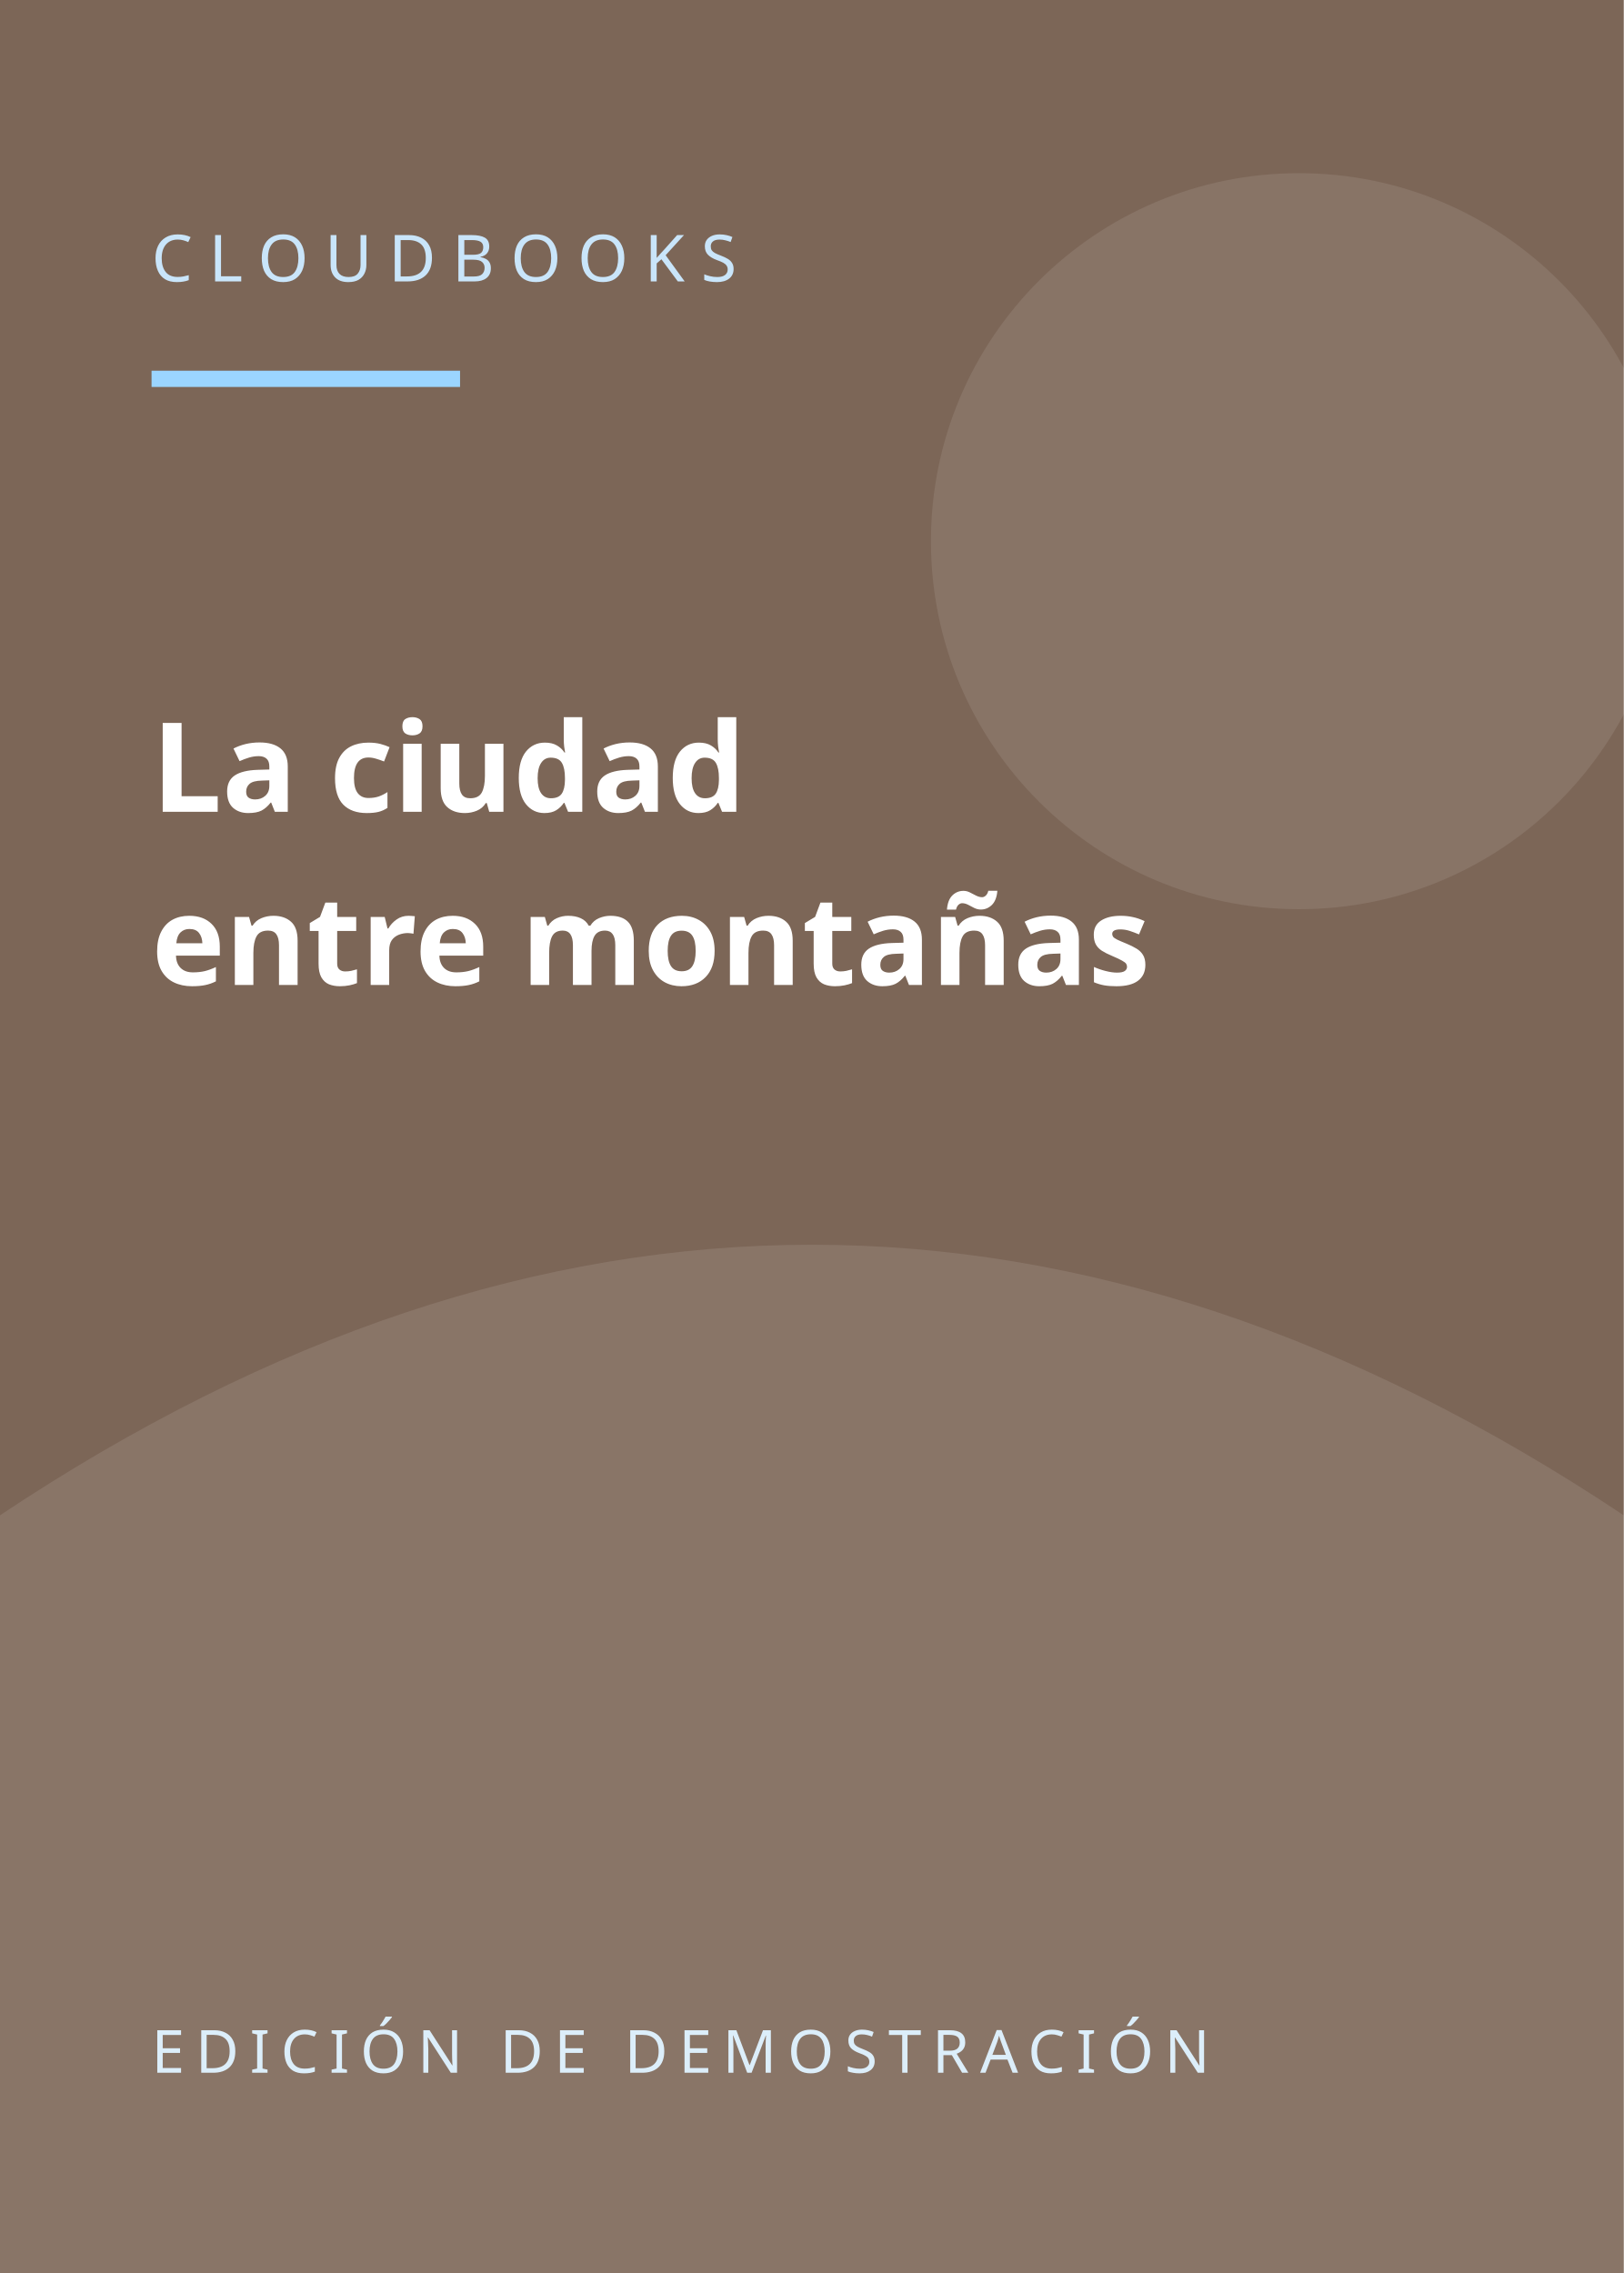
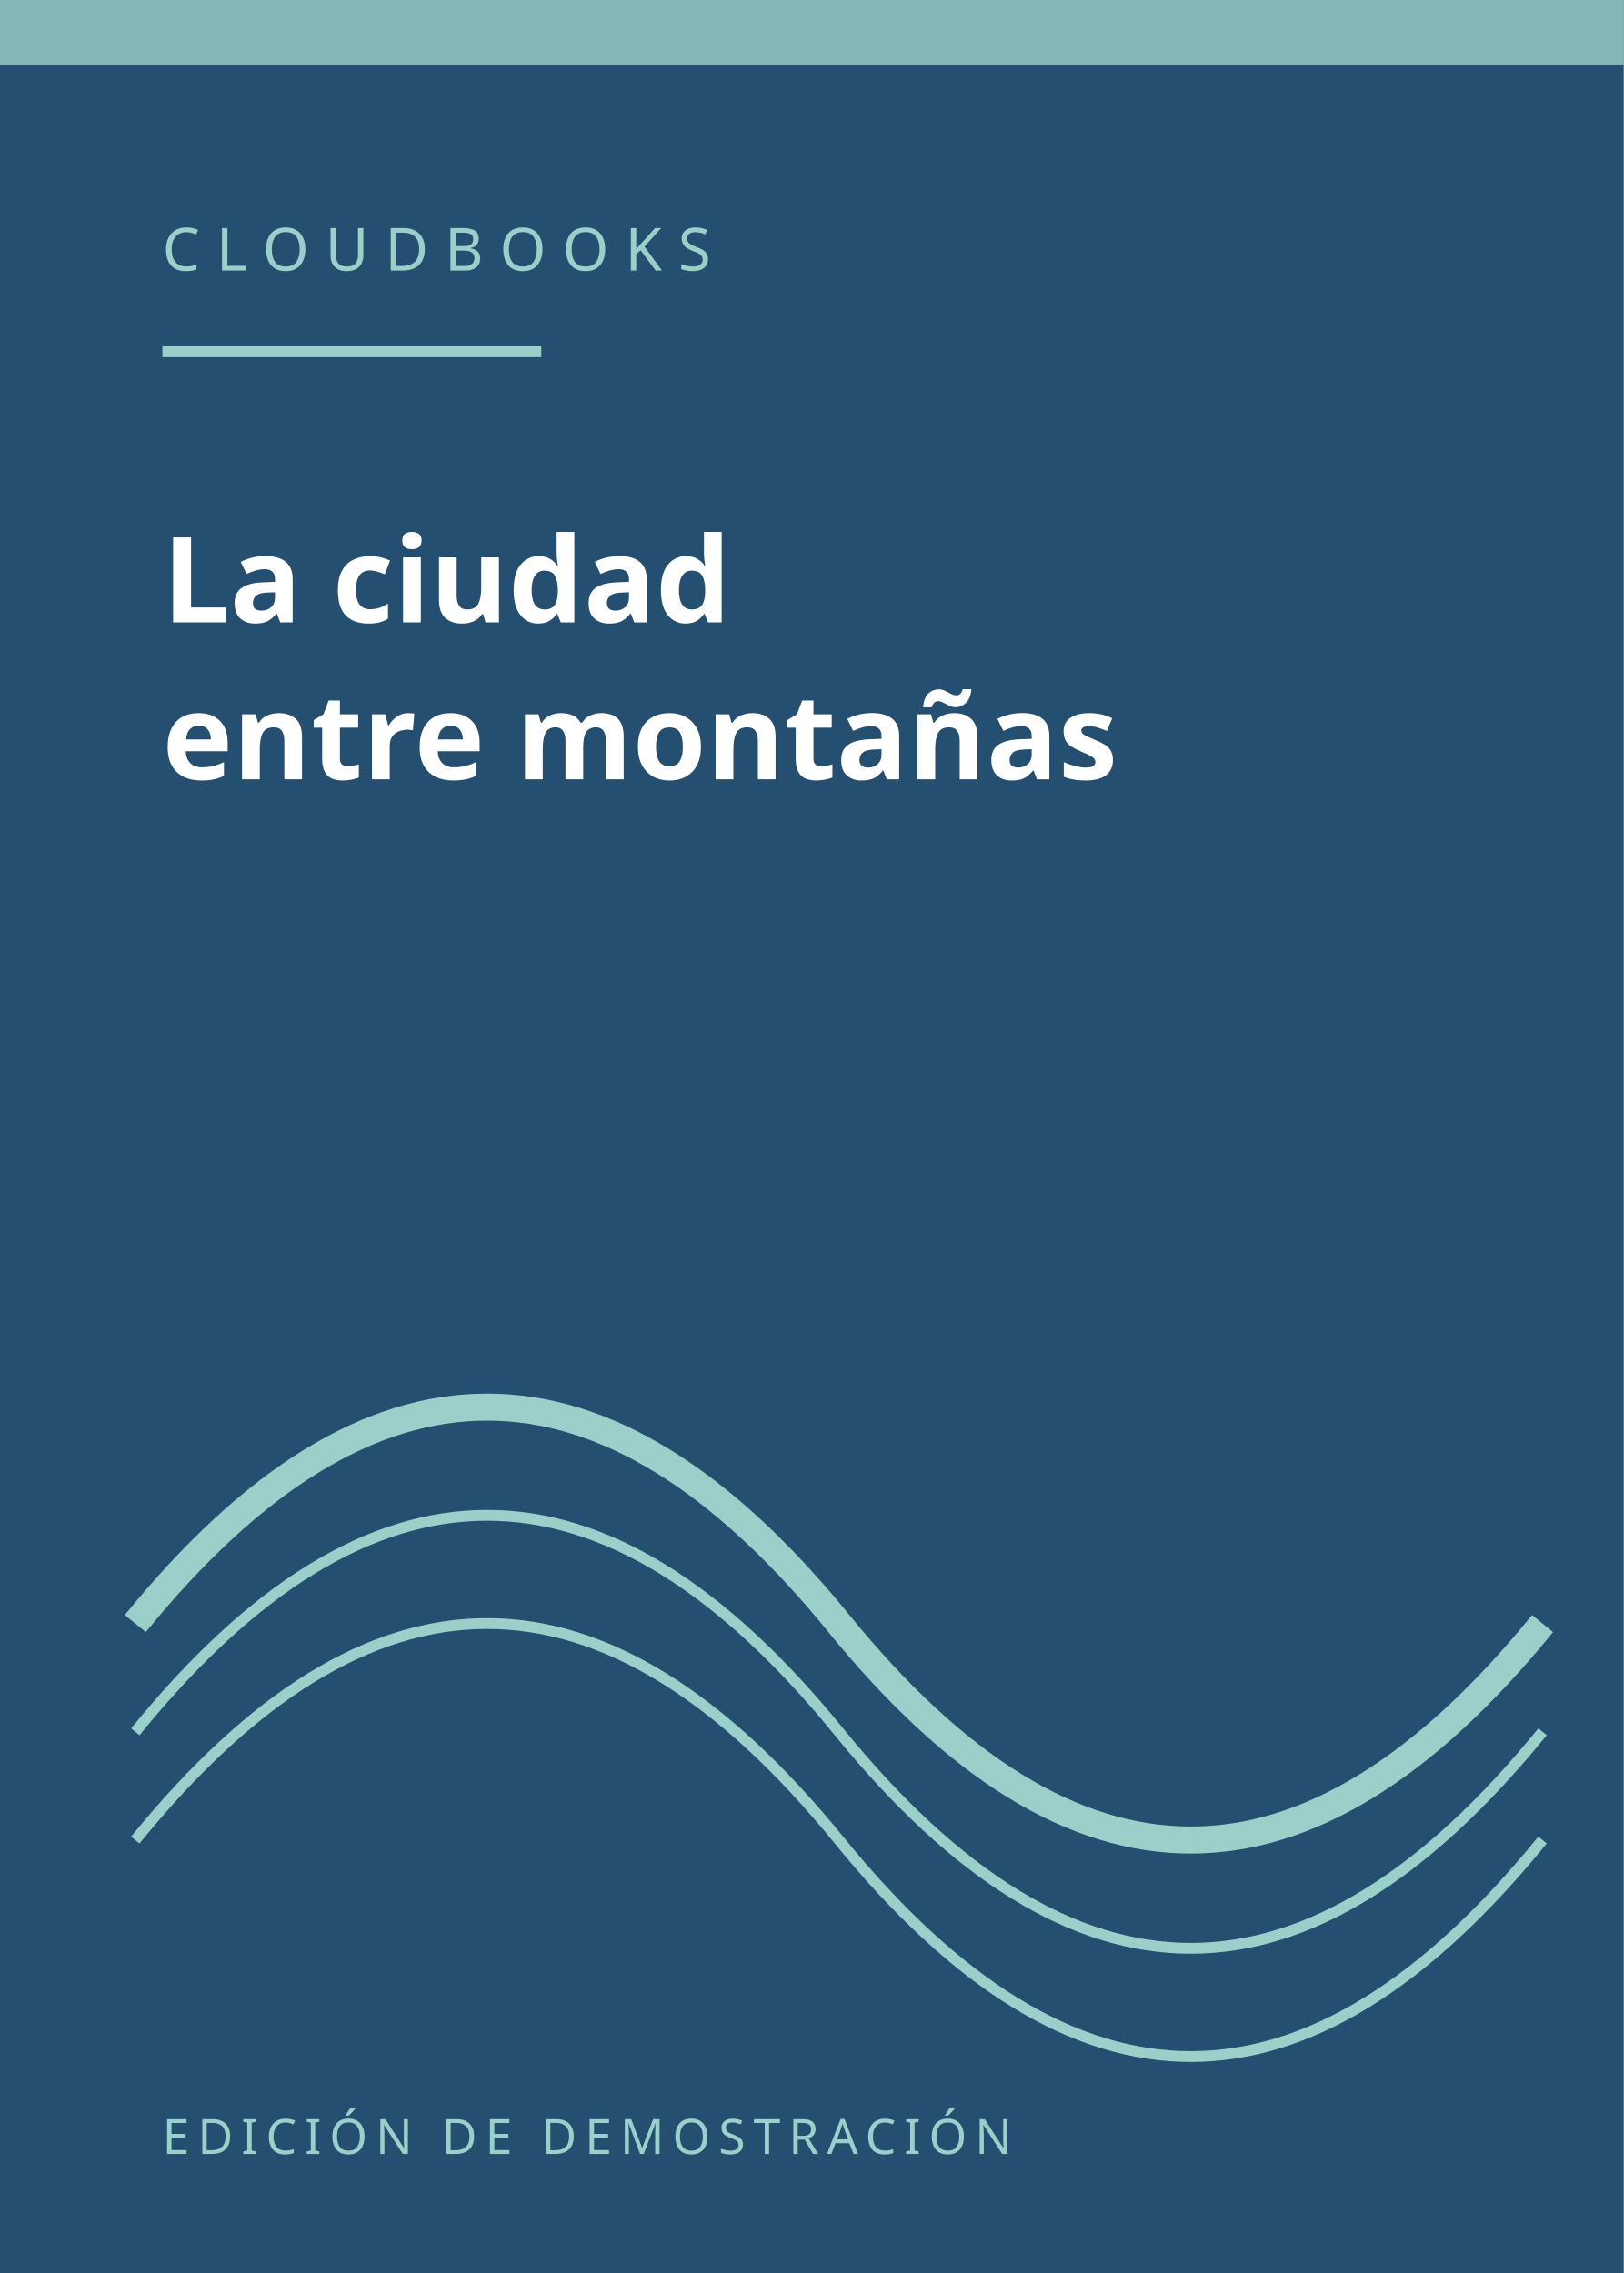
<svg xmlns="http://www.w3.org/2000/svg" viewBox="0 0 300 420" role="img" aria-label="Portada de La ciudad entre montañas">
-   <rect width="300" height="420" fill="#7c6657" />
-   <path d="M0 280 Q150 180 300 280 V420 H0Z" fill="#ffffff" opacity=".10" />
-   <circle cx="240" cy="100" r="68" fill="#fff" opacity=".09" />
-   <text x="28" y="52" fill="#c9e5fa" font-family="sans-serif" font-size="12" letter-spacing="3">CLOUDBOOKS</text>
-   <path d="M28 70 H85" stroke="#9bd5ff" stroke-width="3" />
-   <text x="28" y="150" fill="white" font-family="sans-serif" font-size="23" font-weight="bold">
-     <tspan x="28">La ciudad</tspan>
-     <tspan x="28" dy="32">entre montañas</tspan>
+   <rect width="300" height="420" fill="#244f70" />
+   <path d="M0 0 H300 V12 H0Z" fill="#9ad0c9" opacity=".8" />
+   <text x="30" y="50" fill="#9ad0c9" font-family="sans-serif" font-size="11" letter-spacing="3">CLOUDBOOKS</text>
+   <path d="M30 65 H100" stroke="#9ad0c9" stroke-width="2" />
+   <text x="30" y="115" fill="white" font-family="sans-serif" font-size="22" font-weight="bold">
+     <tspan x="30" dy="0">La ciudad</tspan>
+     <tspan x="30" dy="29">entre montañas</tspan>
  </text>
-   <text x="28" y="383" fill="#dceefa" font-family="sans-serif" font-size="11" letter-spacing="2">EDICIÓN DE DEMOSTRACIÓN</text>
+   <path d="M25 300 Q90 220 155 300 T285 300" fill="none" stroke="#9ad0c9" stroke-width="5" />
+   <path d="M25 320 Q90 240 155 320 T285 320 M25 340 Q90 260 155 340 T285 340" fill="none" stroke="#9ad0c9" stroke-width="2" />
+   <text x="30" y="398" fill="#9ad0c9" font-family="sans-serif" font-size="9" letter-spacing="1.5">EDICIÓN DE DEMOSTRACIÓN</text>
</svg>
